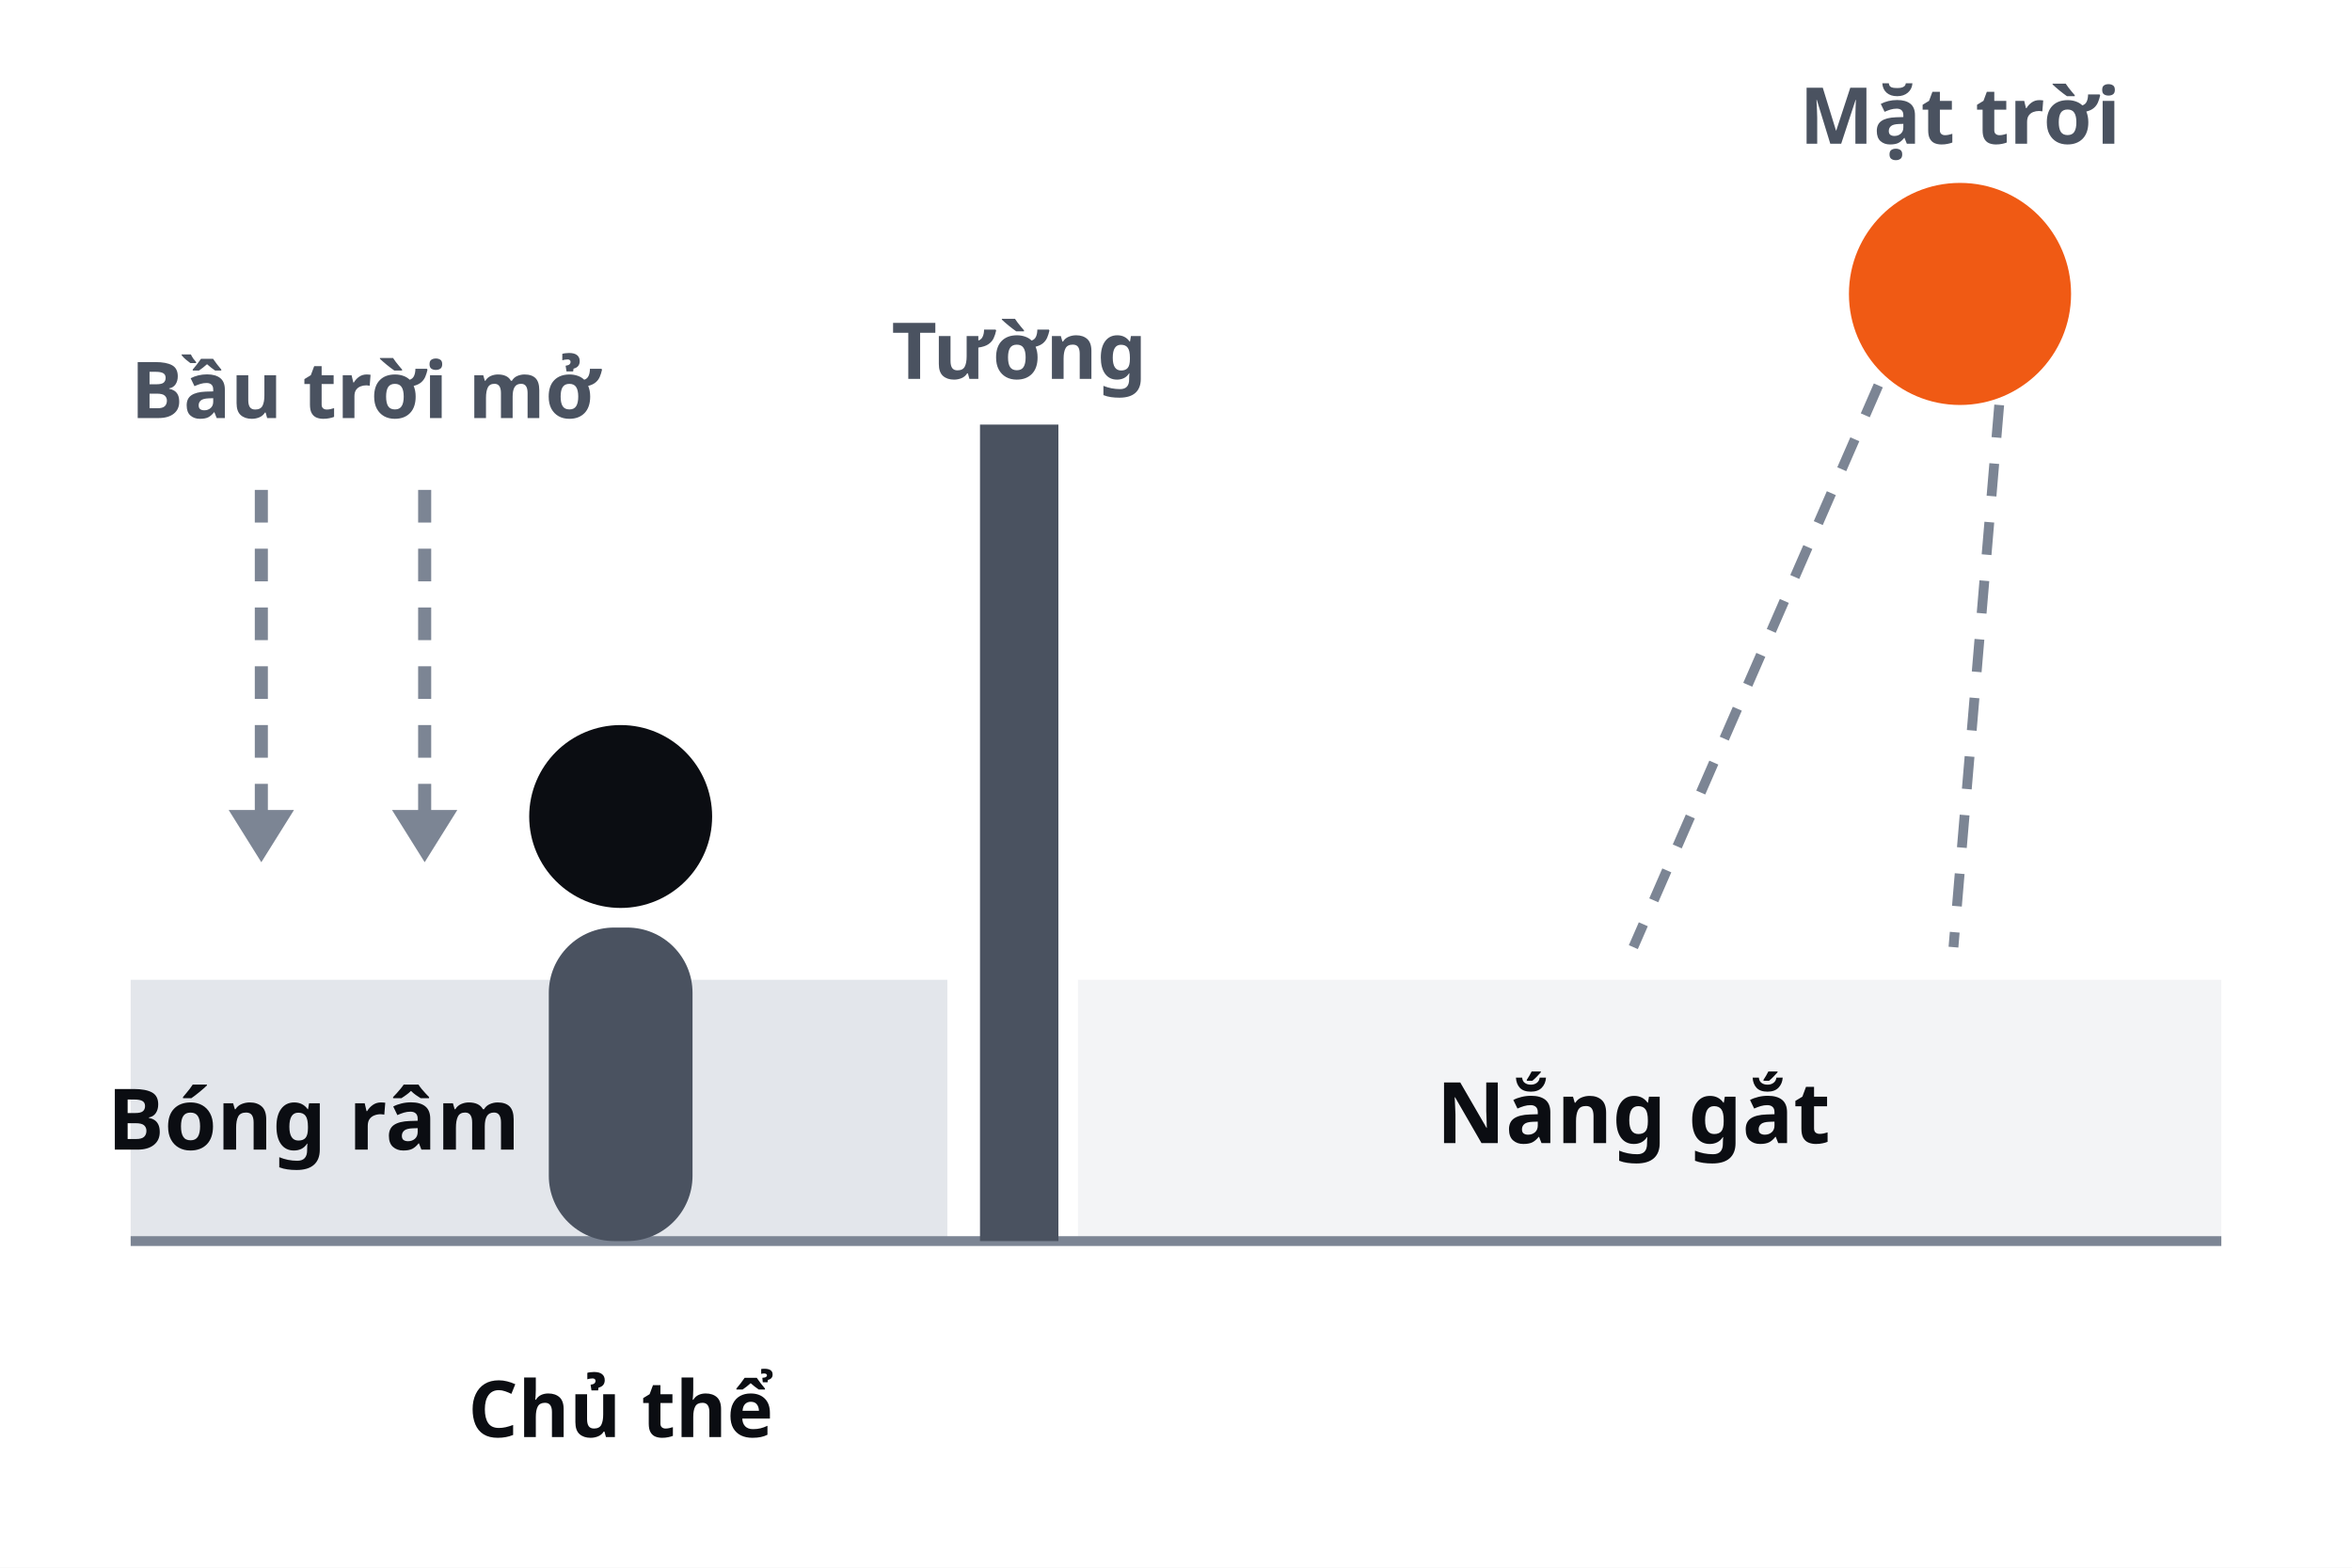
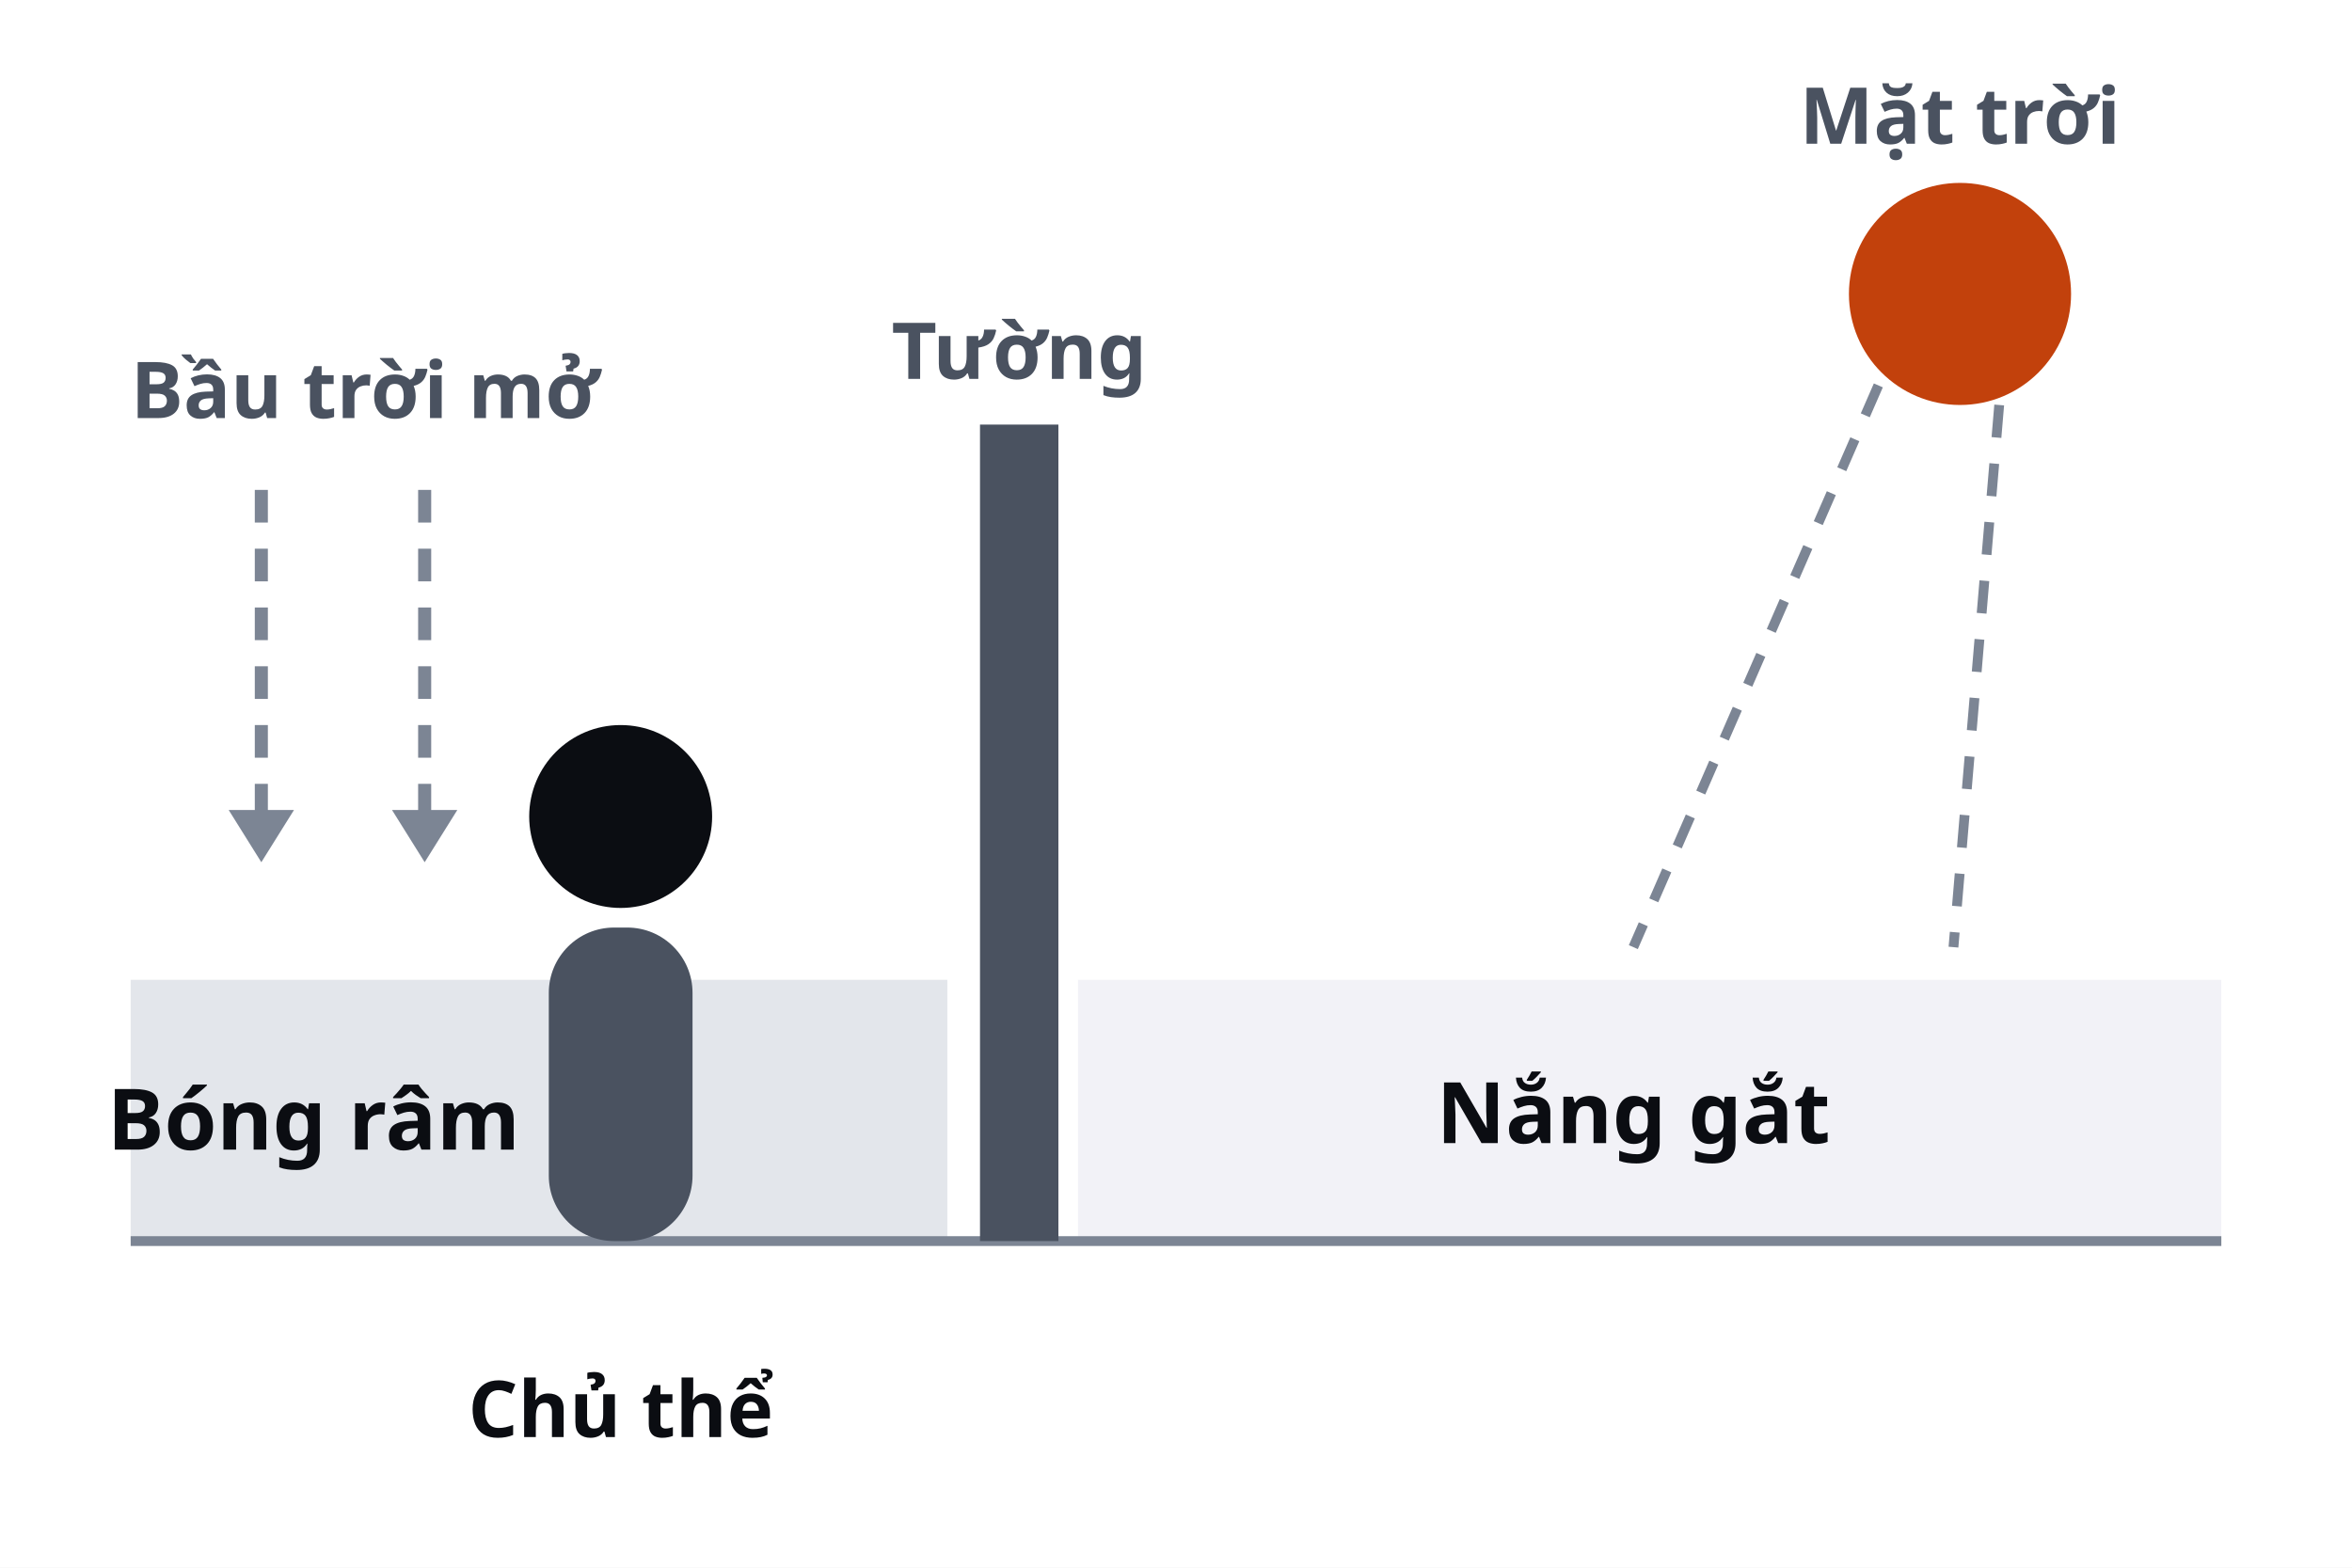
<svg xmlns="http://www.w3.org/2000/svg" viewBox="0 0 720 480" width="720" height="480" font-family="Noto Sans, system-ui, sans-serif">
  <rect width="720" height="480" fill="#ffffff" />
  <rect x="40" y="300" width="250" height="80" fill="#e3e6eb" />
-   <rect x="330" y="300" width="350" height="80" fill="#f3f4f6" />
+   <rect x="330" y="300" width="350" height="80" fill="#f2f2f7" />
  <line x1="40" y1="380" x2="680" y2="380" stroke="#7c8594" stroke-width="3" />
  <rect x="300" y="130" width="24" height="250" fill="#4a5260" />
  <text x="312" y="116" text-anchor="middle" font-size="24" font-weight="600" fill="#4a5260">Tường</text>
-   <circle cx="600" cy="90" r="34" fill="#f05a14" />
+   <circle cx="600" cy="90" r="34" fill="#c2410c" />
  <text x="600" y="44" text-anchor="middle" font-size="24" font-weight="600" fill="#4a5260">Mặt trời</text>
  <line x1="575" y1="118" x2="500" y2="290" stroke="#7c8594" stroke-width="3" stroke-dasharray="10 8" />
  <line x1="612" y1="124" x2="598" y2="290" stroke="#7c8594" stroke-width="3" stroke-dasharray="10 8" />
  <text x="500" y="350" text-anchor="middle" font-size="26" font-weight="600" fill="#0b0d12">Nắng gắt</text>
  <line x1="80" y1="150" x2="80" y2="256" stroke="#7c8594" stroke-width="4" stroke-dasharray="10 8" />
  <polygon points="80,264 70,248 90,248" fill="#7c8594" />
  <line x1="130" y1="150" x2="130" y2="256" stroke="#7c8594" stroke-width="4" stroke-dasharray="10 8" />
  <polygon points="130,264 120,248 140,248" fill="#7c8594" />
  <text x="40" y="128" font-size="24" font-weight="600" fill="#4a5260">Bầu trời mở</text>
  <circle cx="190" cy="250" r="28" fill="#0b0d12" />
  <rect x="168" y="284" width="44" height="96" rx="20" fill="#4a5260" />
  <text x="96" y="352" text-anchor="middle" font-size="26" font-weight="600" fill="#0b0d12">Bóng râm</text>
  <text x="190" y="440" text-anchor="middle" font-size="24" font-weight="600" fill="#0b0d12">Chủ thể</text>
</svg>
